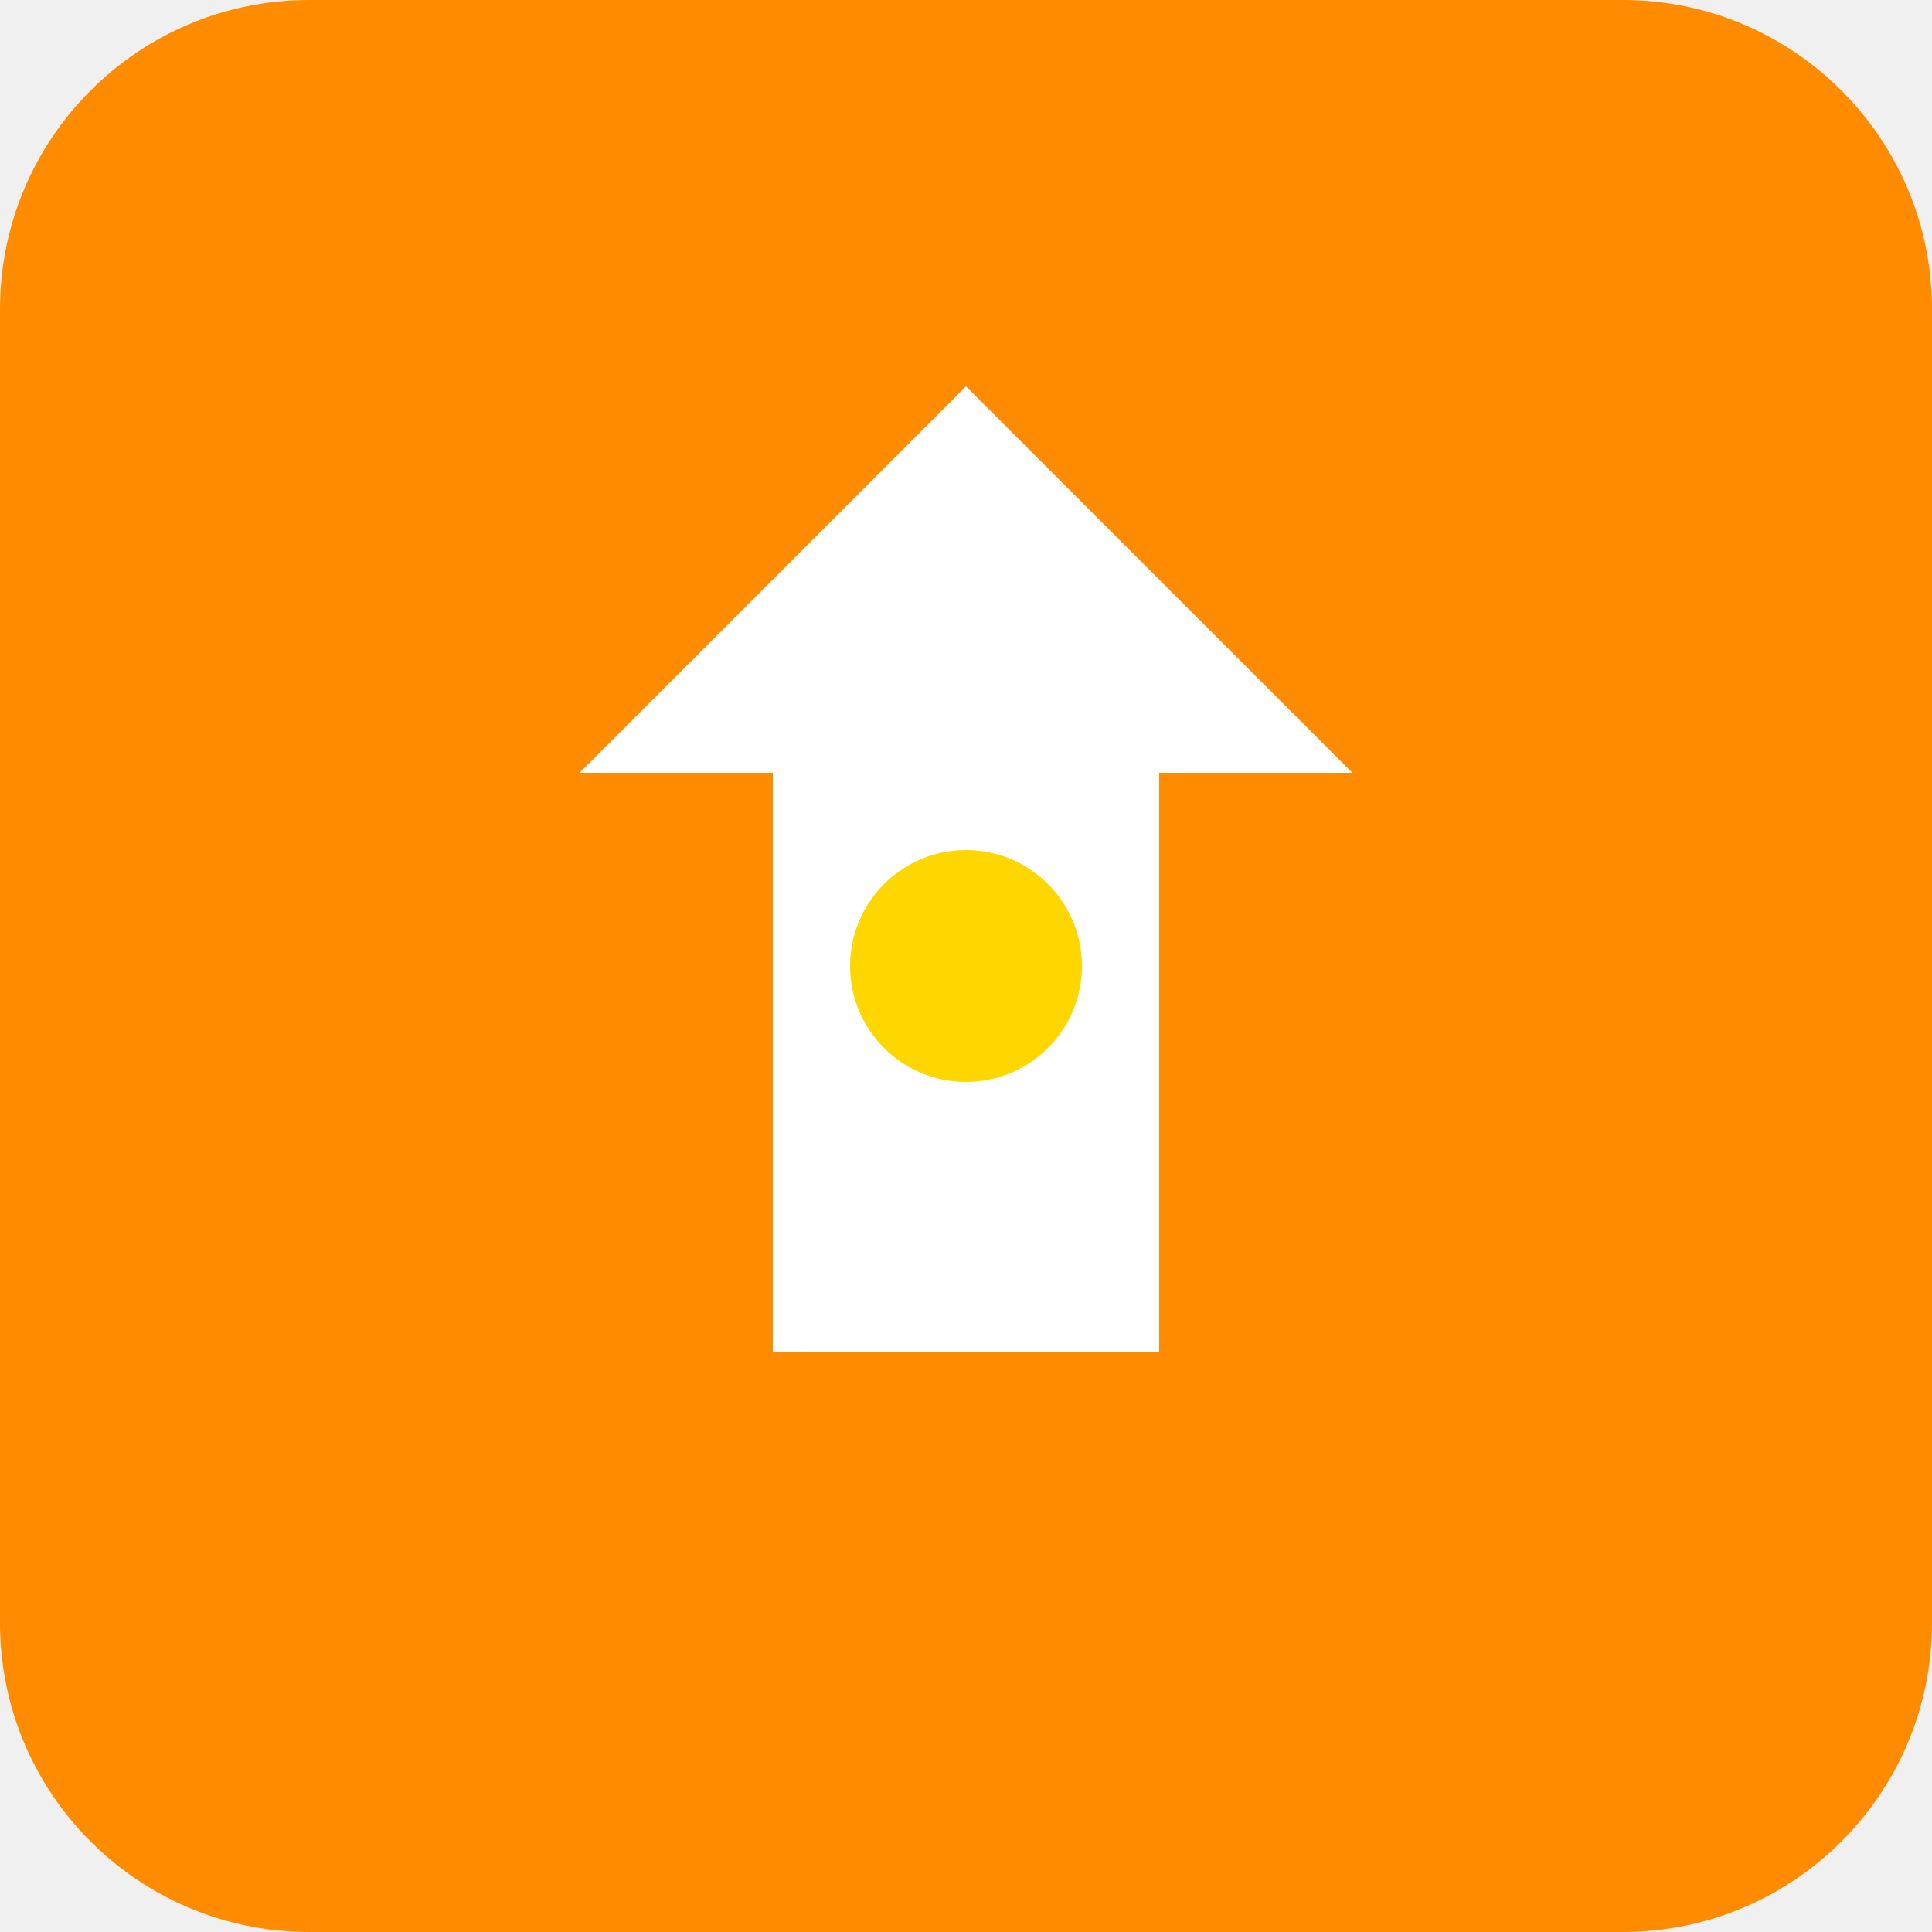
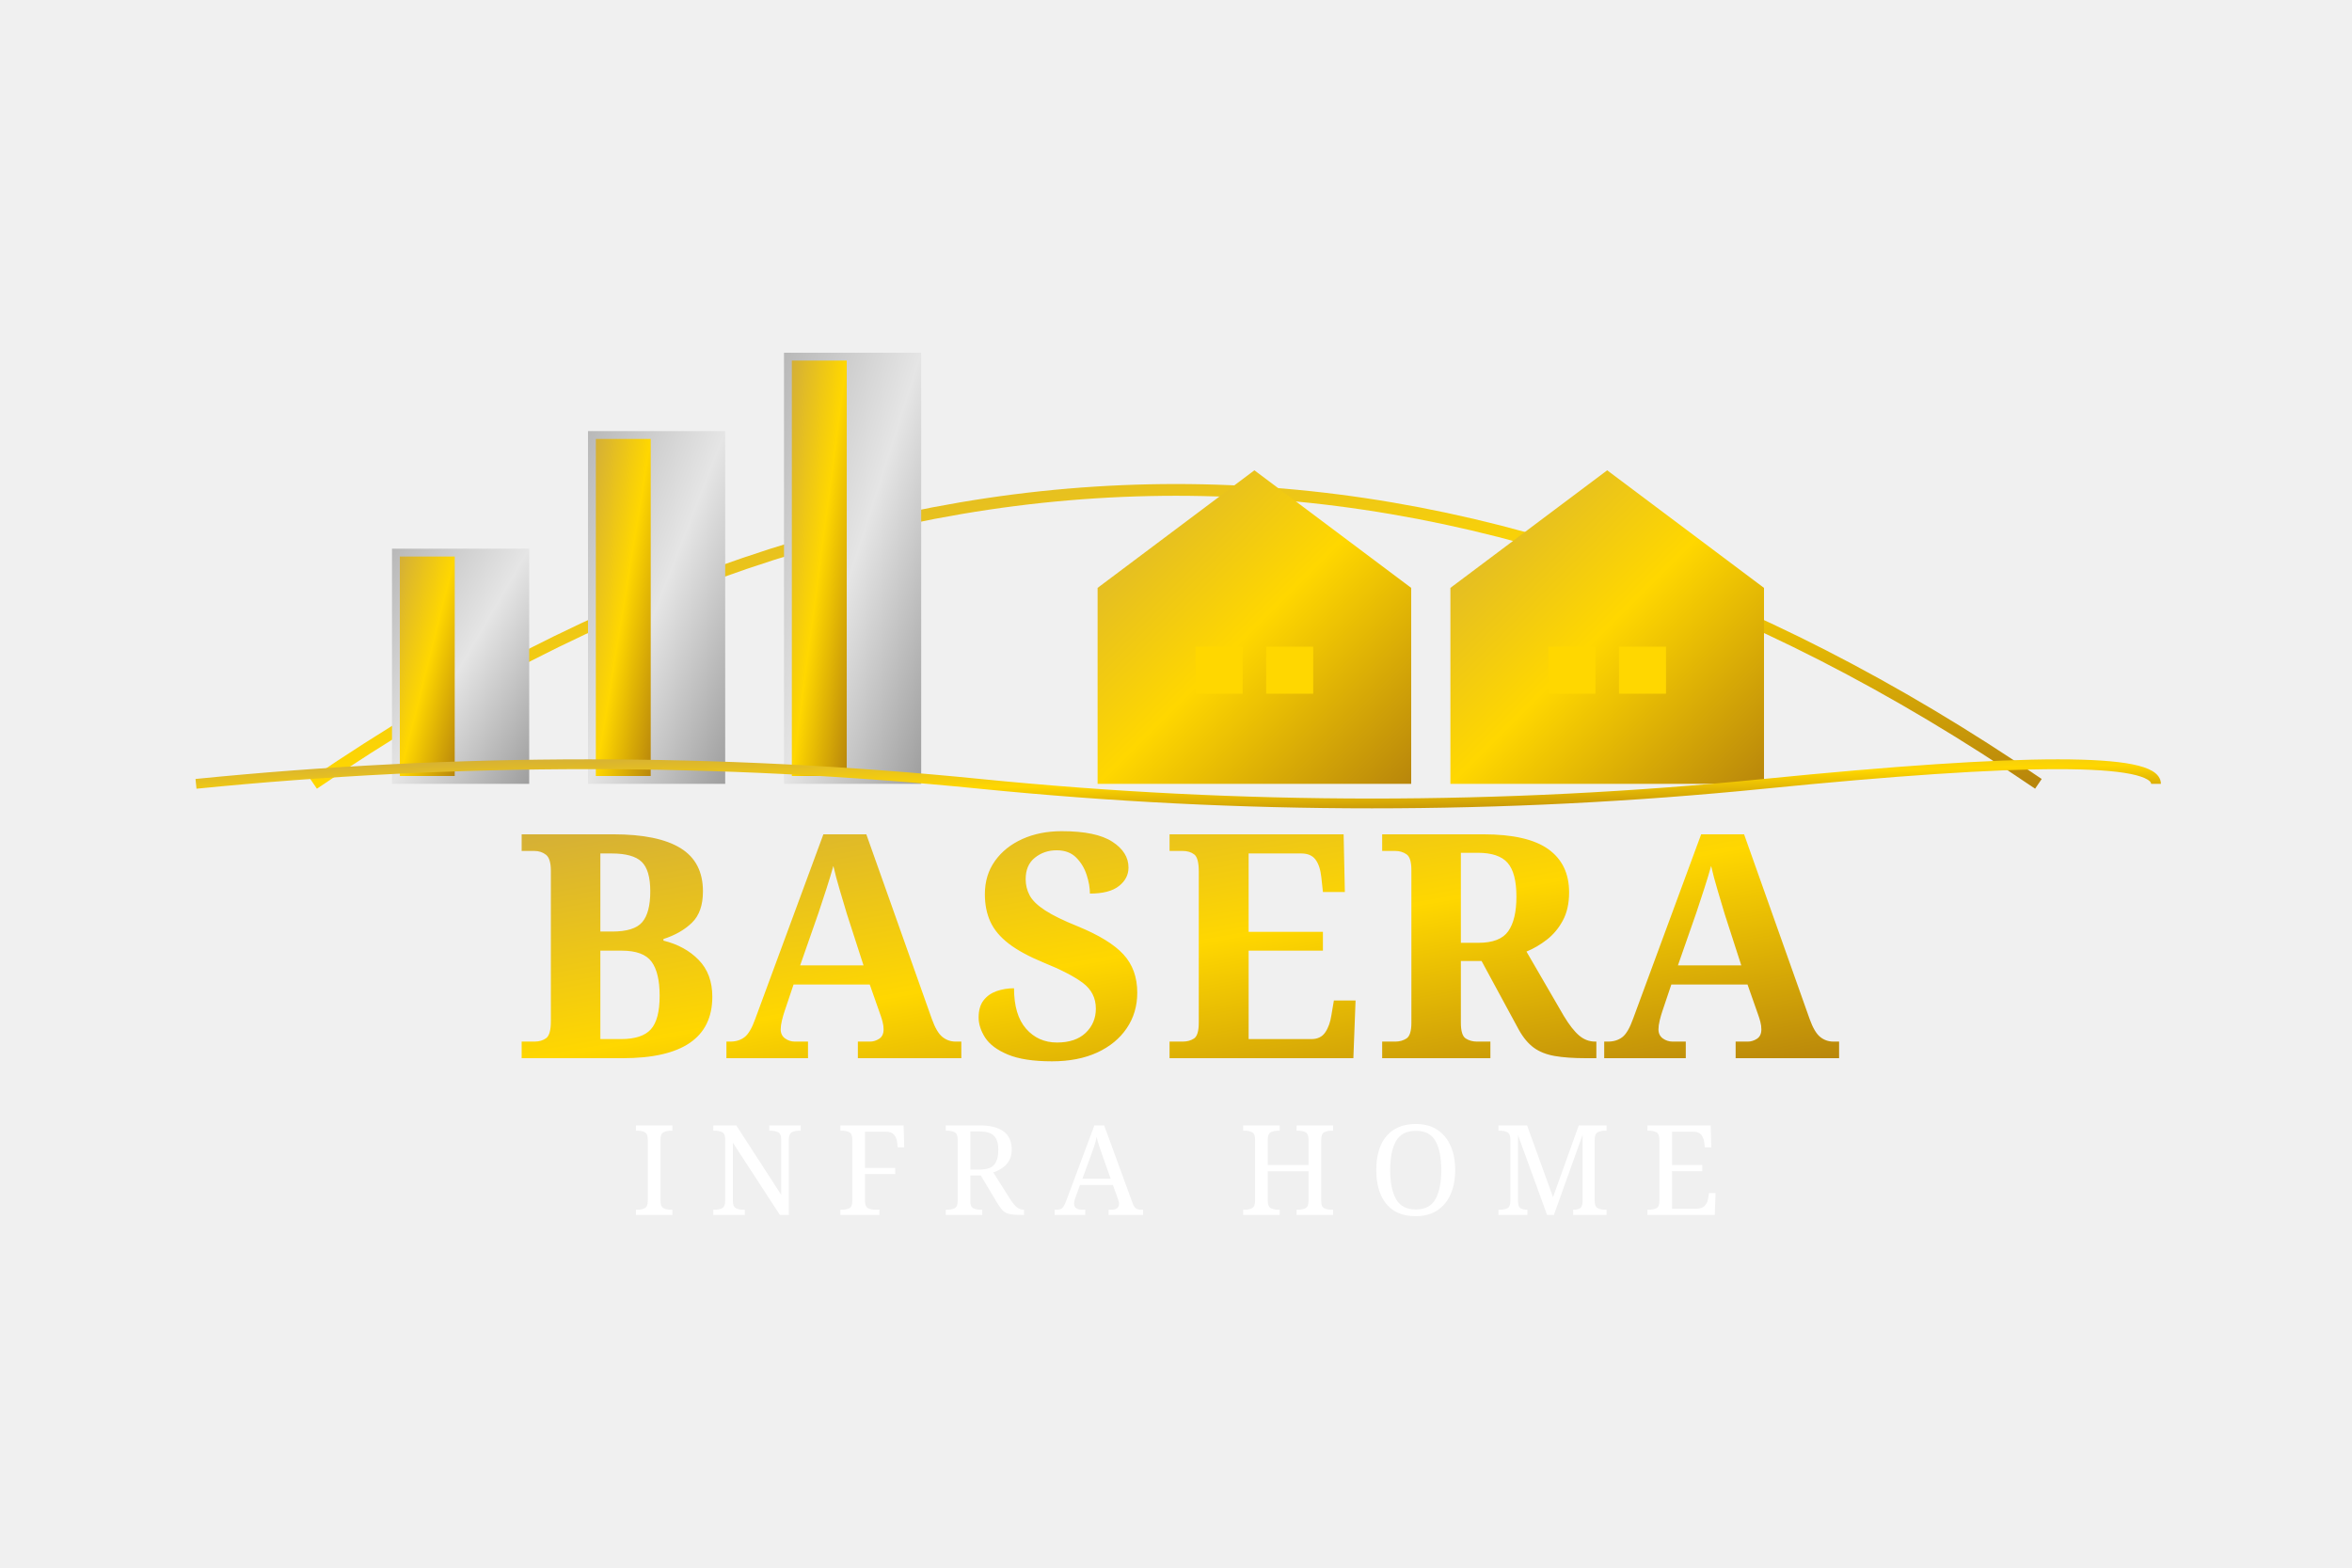
- <svg xmlns="http://www.w3.org/2000/svg" width="50" height="50" viewBox="0 0 50 50" fill="none">
-   <rect width="50" height="50" rx="8" fill="#FF8C00" />
-   <path d="M25 10L15 20H20V35H30V20H35L25 10Z" fill="white" />
-   <circle cx="25" cy="25" r="3" fill="#FFD700" />
+ <svg xmlns="http://www.w3.org/2000/svg" viewBox="0 0 600 400" width="600" height="400">
+   <defs>
+     <linearGradient id="goldGradient" x1="0%" y1="0%" x2="100%" y2="100%">
+       <stop offset="0%" style="stop-color:#D4AF37;stop-opacity:1" />
+       <stop offset="50%" style="stop-color:#FFD700;stop-opacity:1" />
+       <stop offset="100%" style="stop-color:#B8860B;stop-opacity:1" />
+     </linearGradient>
+     <linearGradient id="silverGradient" x1="0%" y1="0%" x2="100%" y2="100%">
+       <stop offset="0%" style="stop-color:#B8B8B8;stop-opacity:1" />
+       <stop offset="50%" style="stop-color:#E5E5E5;stop-opacity:1" />
+       <stop offset="100%" style="stop-color:#9E9E9E;stop-opacity:1" />
+     </linearGradient>
+   </defs>
+   <path d="M 80 200 Q 300 50, 520 200" stroke="url(#goldGradient)" stroke-width="3" fill="none" />
+   <rect x="100" y="140" width="35" height="60" fill="url(#silverGradient)" />
+   <rect x="102" y="142" width="14" height="56" fill="url(#goldGradient)" />
+   <rect x="150" y="110" width="35" height="90" fill="url(#silverGradient)" />
+   <rect x="152" y="112" width="14" height="86" fill="url(#goldGradient)" />
+   <rect x="200" y="90" width="35" height="110" fill="url(#silverGradient)" />
+   <rect x="202" y="92" width="14" height="106" fill="url(#goldGradient)" />
+   <path d="M 280 150 L 320 120 L 360 150 L 360 200 L 280 200 Z" fill="url(#goldGradient)" />
+   <rect x="305" y="165" width="12" height="12" fill="#FFD700" />
+   <rect x="323" y="165" width="12" height="12" fill="#FFD700" />
+   <path d="M 370 150 L 410 120 L 450 150 L 450 200 L 370 200 Z" fill="url(#goldGradient)" />
+   <rect x="395" y="165" width="12" height="12" fill="#FFD700" />
+   <rect x="413" y="165" width="12" height="12" fill="#FFD700" />
+   <path d="M 50 200 Q 150 190, 250 200 T 450 200 T 550 200" stroke="url(#goldGradient)" stroke-width="2.5" fill="none" />
+   <text x="300" y="270" font-family="Georgia, serif" font-size="80" font-weight="bold" fill="url(#goldGradient)" text-anchor="middle" letter-spacing="2">BASERA</text>
+   <line x1="130" y1="285" x2="250" y2="285" stroke="url(#goldGradient)" stroke-width="2" />
+   <text x="300" y="310" font-family="Georgia, serif" font-size="32" font-weight="normal" fill="#FFFFFF" text-anchor="middle" letter-spacing="8">INFRA HOME</text>
+   <line x1="350" y1="285" x2="470" y2="285" stroke="url(#goldGradient)" stroke-width="2" />
</svg>
